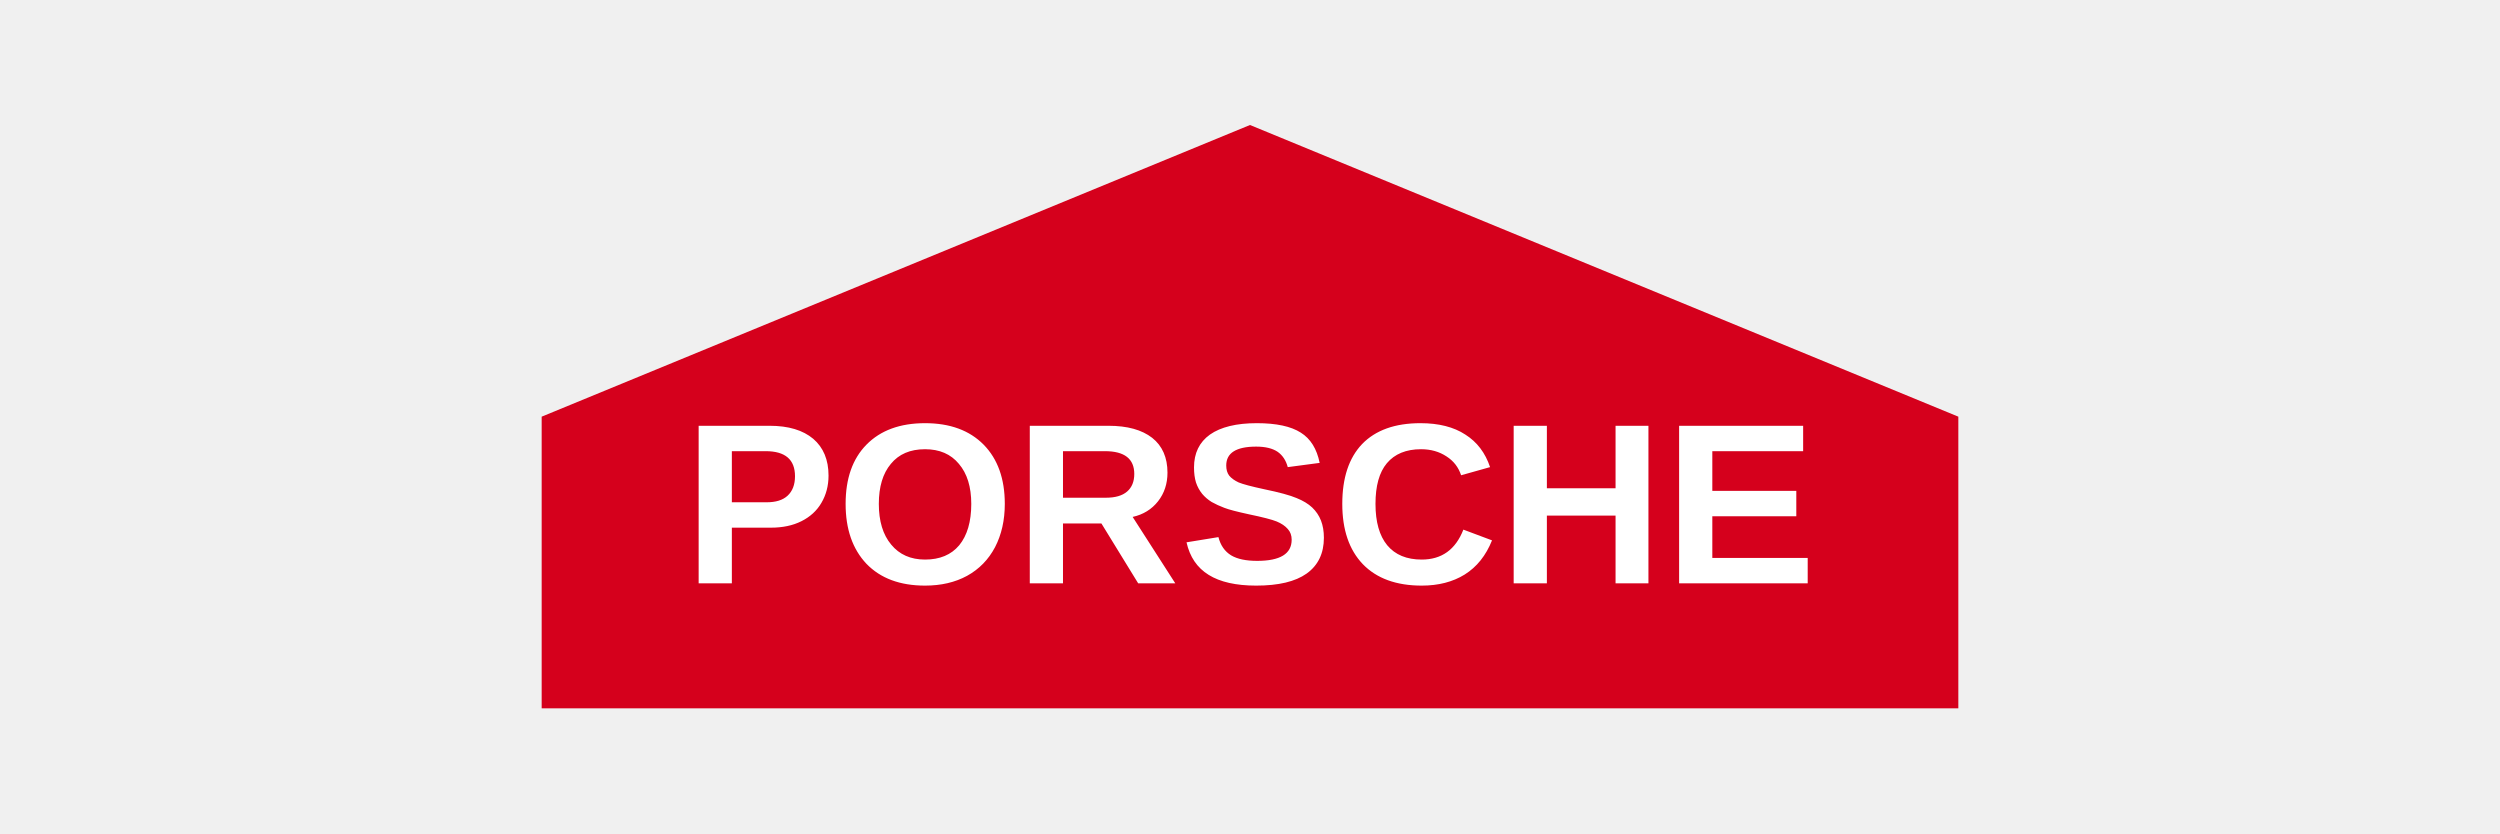
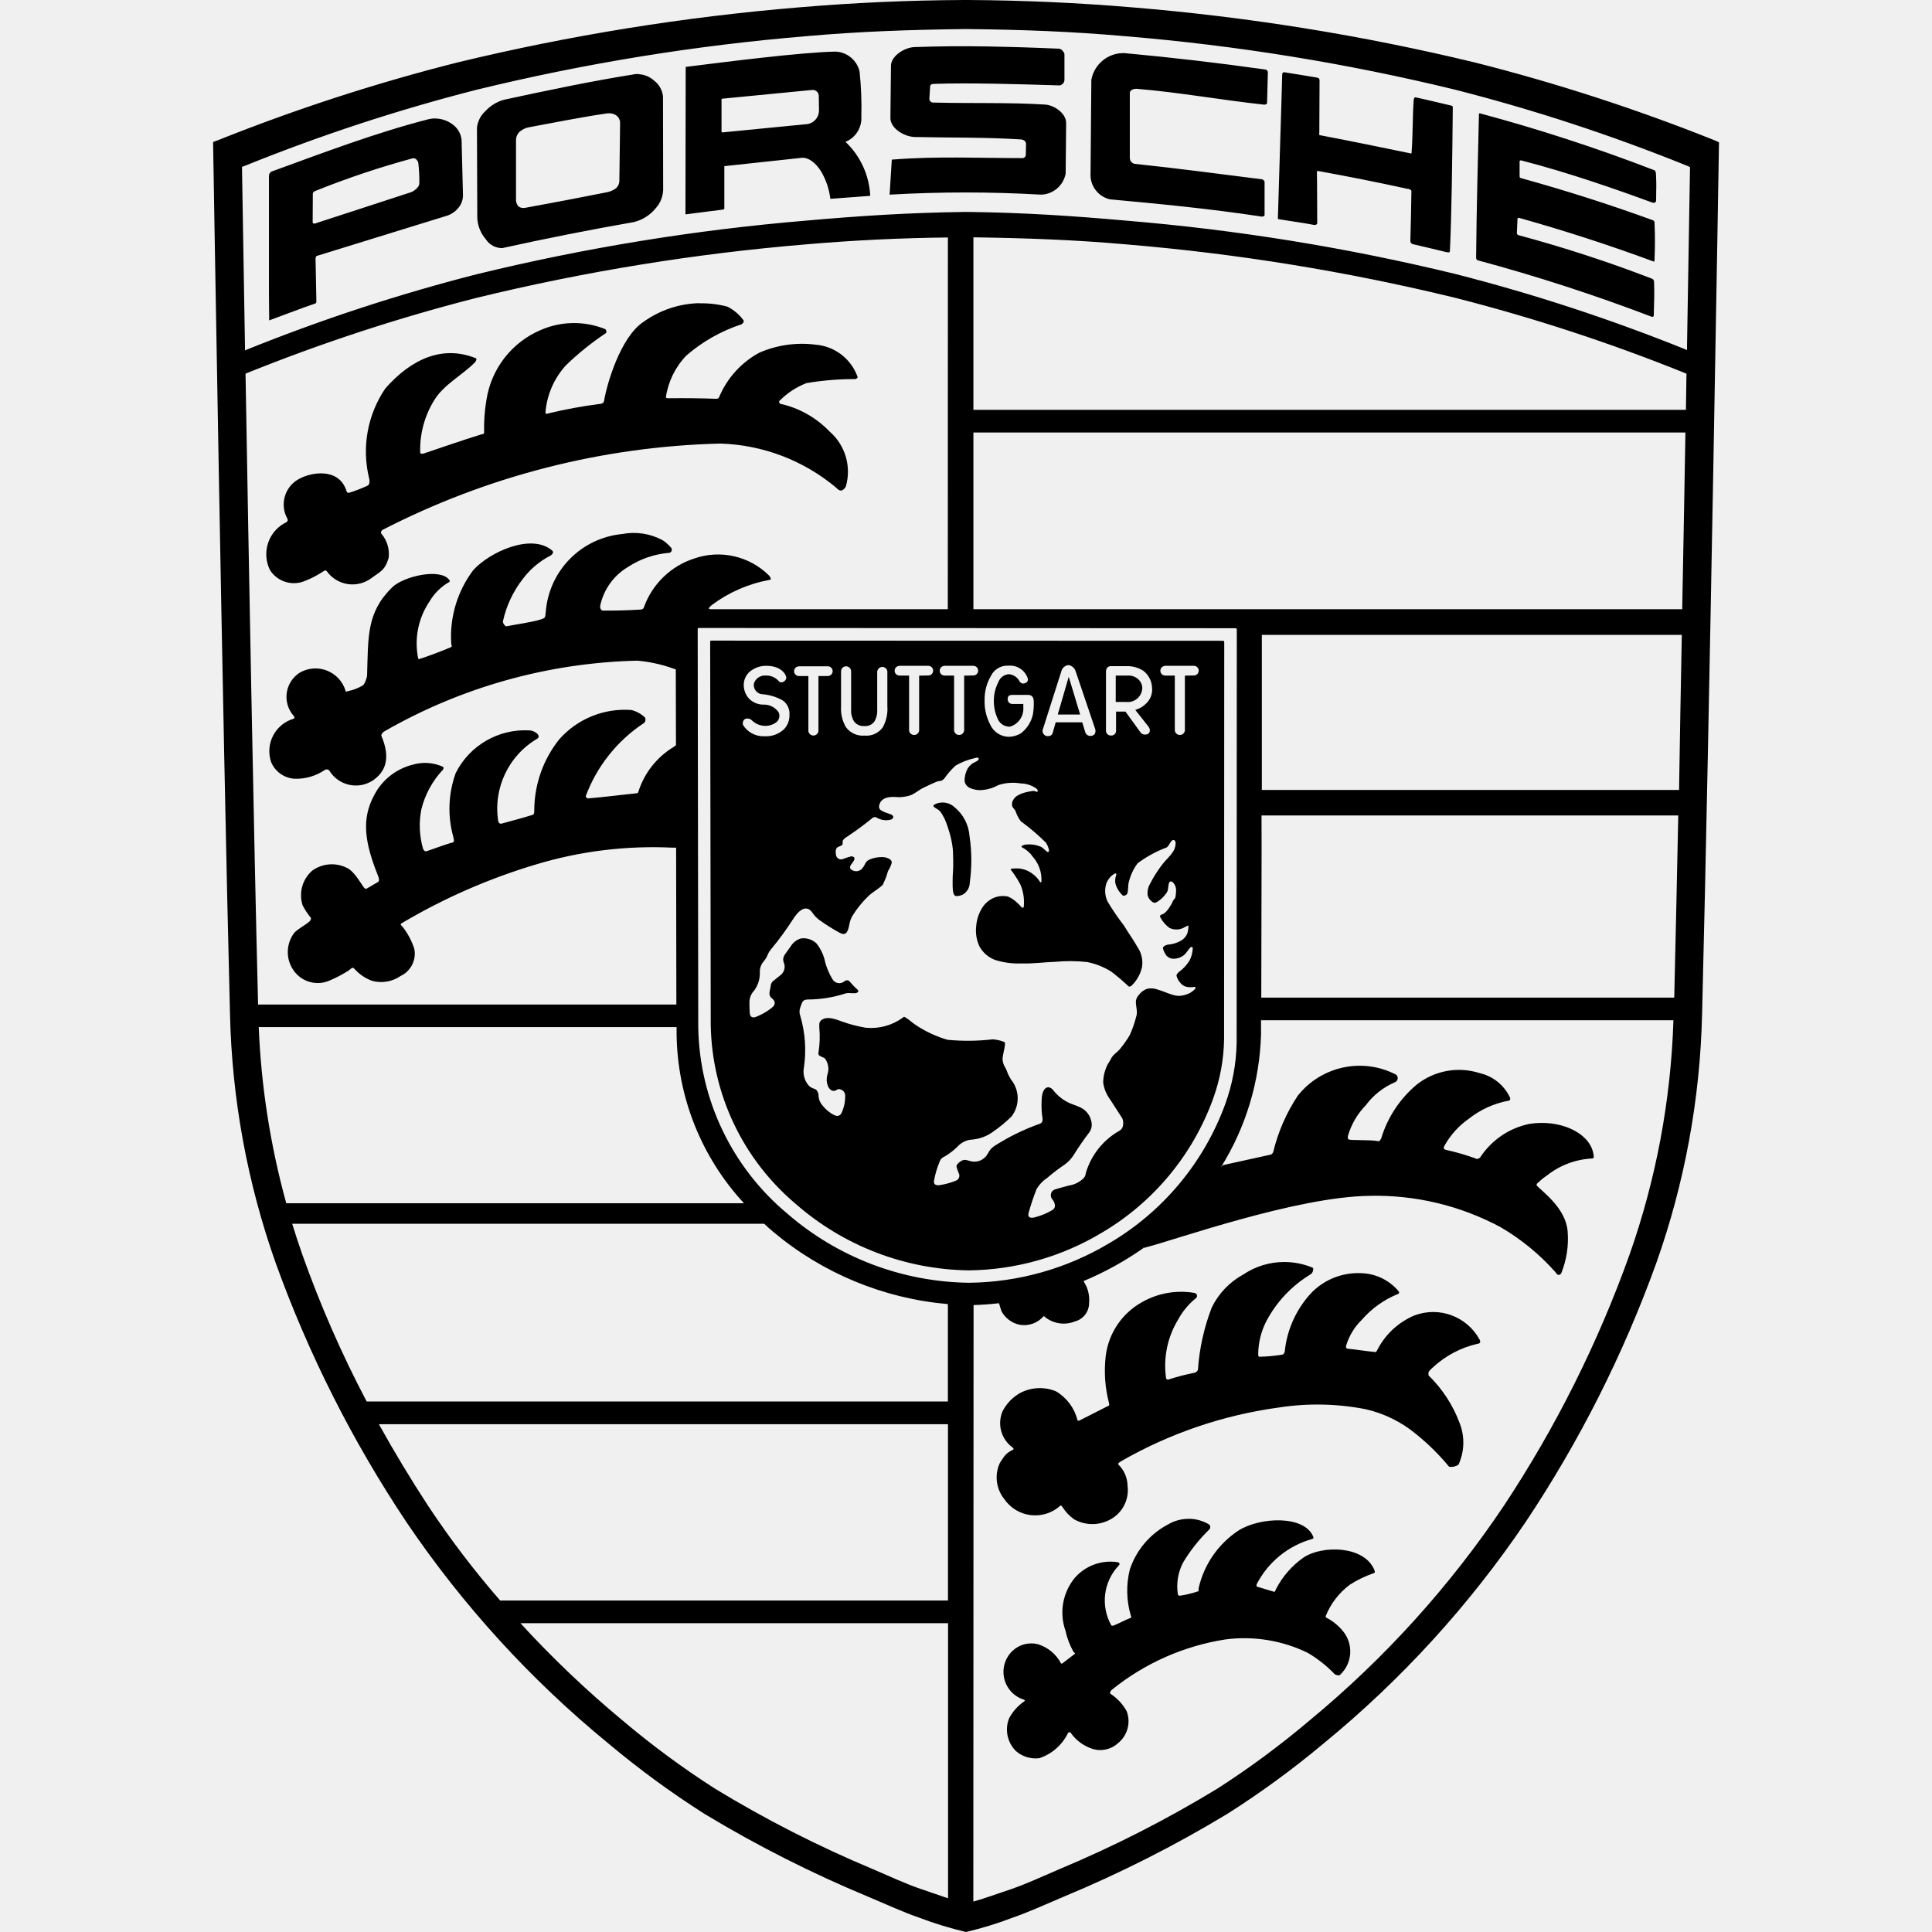
- <svg xmlns="http://www.w3.org/2000/svg" viewBox="0 0 120 40" fill="none">
-   <path fill="#D5001C" d="M60 6l34 14v14H26V20z" />
-   <text x="60" y="28" text-anchor="middle" fill="#fff" font-family="Arial,sans-serif" font-size="11" font-weight="700">PORSCHE</text>
+ <svg xmlns="http://www.w3.org/2000/svg" role="img" viewBox="0 0 24 24">
+   <path d="M11.972 0A25.68 25.68 0 0 0 9.93.091a27.858 27.858 0 0 0-4.248.685 23.565 23.565 0 0 0-2.975.966l-.06.022s.118 7.243.21 10.831a9.934 9.934 0 0 0 .569 3.098 14.899 14.899 0 0 0 1.622 3.214A12.884 12.884 0 0 0 7.56 21.66a11.234 11.234 0 0 0 1.192.873 15.214 15.214 0 0 0 2.038 1.031c.233.098.436.192.62.255A4.58 4.58 0 0 0 12 24a4.58 4.58 0 0 0 .59-.182c.182-.063.387-.156.62-.255a15.22 15.22 0 0 0 2.037-1.031 11.25 11.25 0 0 0 1.194-.873 12.88 12.88 0 0 0 2.511-2.752 14.889 14.889 0 0 0 1.622-3.214 9.934 9.934 0 0 0 .57-3.098c.091-3.588.21-10.827.21-10.827a.635.635 0 0 0-.057-.026 23.564 23.564 0 0 0-2.976-.966 27.856 27.856 0 0 0-4.248-.684A26.068 26.068 0 0 0 12.031 0zm0 .361h.057c.679.008 1.288.03 1.963.09a26.585 26.585 0 0 1 4.084.663 22.53 22.53 0 0 1 2.861.937.619.619 0 0 1 .057.025l-.038 2.274a.113.113 0 0 0-.019-.01 22.55 22.55 0 0 0-2.86-.937 26.61 26.61 0 0 0-4.085-.662c-.675-.06-1.281-.1-1.96-.108h-.058c-.679.009-1.29.048-1.965.108a26.608 26.608 0 0 0-4.084.665 22.547 22.547 0 0 0-2.861.938.116.116 0 0 0-.02.01l-.038-2.281.058-.022a22.527 22.527 0 0 1 2.86-.937A26.581 26.581 0 0 1 10.01.45c.675-.06 1.284-.08 1.963-.089zm.288.216a16.633 16.633 0 0 0-.902.008c-.121.005-.288.109-.29.23l-.007.648c-.002.132.172.236.305.239.462.01.87.002 1.318.03.033.003.062.023.062.056l-.003.13a.042.042 0 0 1-.045.046c-.521 0-1.066-.025-1.593.017-.028.002-.027-.005-.028.023l-.024.384-.002.03a16.318 16.318 0 0 1 1.882 0 .32.32 0 0 0 .305-.262l.006-.627c0-.129-.158-.224-.261-.23-.442-.028-.945-.013-1.394-.025a.046.046 0 0 1-.044-.05l.009-.145c0-.028.019-.036.047-.037.444-.016 1.107.005 1.562.019a.072.072 0 0 0 .06-.07V.674c0-.017-.032-.067-.063-.068V.605a33.113 33.113 0 0 0-.9-.028zm-1.88.064c-.423.008-1.341.125-1.862.19L8.515 2.64v.023l.47-.06a.014.014 0 0 0 .01-.006.014.014 0 0 0 .003-.01v-.523l.947-.102c.083-.015.18.046.256.169a.88.88 0 0 1 .114.339l.467-.035c.01 0 .03 0 .028-.01a.988.988 0 0 0-.307-.663.316.316 0 0 0 .197-.31 4.34 4.34 0 0 0-.022-.564.32.32 0 0 0-.3-.247zm3.59.019a.404.404 0 0 0-.413.332l-.01 1.195a.312.312 0 0 0 .24.289c.61.057 1.21.112 1.89.215.011 0 .032-.007.032-.017v-.416c0-.009-.02-.028-.027-.03-.454-.057-1.053-.137-1.589-.193a.076.076 0 0 1-.058-.07v-.812c0-.034.05-.052.084-.05.529.044 1.056.14 1.584.197.014.002.036-.007.037-.021l.01-.382a.037.037 0 0 0-.029-.033 36.382 36.382 0 0 0-1.75-.204zm1.98.237c-.012 0-.022.014-.022.025-.006.274-.045 1.457-.053 1.772v.027c.155.027.326.048.453.074.014.002.035-.008.035-.022-.002-.207 0-.448-.004-.636 0-.013.006-.014.02-.012a31.392 31.392 0 0 1 1.102.22c.008 0 .052.007.052.03-.003.217-.007.4-.013.617a.041.041 0 0 0 .027.04c.145.033.283.067.42.1.037.008.043.001.044-.012.022-.451.03-1.174.036-1.784 0-.008-.003-.02-.01-.022-.153-.035-.297-.072-.453-.105-.014-.003-.022.02-.023.035-.015.223-.009.43-.026.652 0 .008 0 .012-.009.01-.37-.076-.765-.158-1.132-.227-.01-.002-.006-.02-.005-.031l.003-.653a.033.033 0 0 0-.026-.03 23.196 23.196 0 0 0-.417-.068zM7.934.92a.303.303 0 0 0-.037 0c-.543.086-1.089.201-1.64.32a.5.5 0 0 0-.23.143.322.322 0 0 0-.102.205l.004 1.118a.434.434 0 0 0 .106.266.24.24 0 0 0 .204.11 38.518 38.518 0 0 1 1.633-.323.497.497 0 0 0 .268-.166.362.362 0 0 0 .098-.23L8.236 1.2a.28.28 0 0 0-.11-.198.303.303 0 0 0-.191-.08zm2.157.197a.076.076 0 0 1 .08.069l.003.189a.172.172 0 0 1-.14.166l-1.062.104-.009-.008V1.23l.009-.004 1.111-.108a.076.076 0 0 1 .008 0zm-2.52.29a.167.167 0 0 1 .078.022.117.117 0 0 1 .054.106l-.009.704a.125.125 0 0 1-.049.105.291.291 0 0 1-.12.047 61.16 61.16 0 0 1-.997.19.106.106 0 0 1-.088-.017.133.133 0 0 1-.03-.1v-.726a.143.143 0 0 1 .04-.097.243.243 0 0 1 .12-.06c.29-.054.67-.129.968-.172a.167.167 0 0 1 .033-.002zm10.81 0l-.001.001c-.008 0-.008.012-.008.019-.014.606-.03 1.167-.035 1.773 0 .013.006.03.018.033a22.245 22.245 0 0 1 2.158.7c.032.011.031-.013.031-.022.003-.138.01-.278.003-.416a.041.041 0 0 0-.025-.033 16.602 16.602 0 0 0-1.66-.541.028.028 0 0 1-.019-.026l.008-.18c0-.008.014-.01.022-.008a21.848 21.848 0 0 1 1.67.542c.01.003.01-.01.01-.019a5.121 5.121 0 0 0 0-.468.029.029 0 0 0-.02-.026 21.457 21.457 0 0 0-1.638-.523c-.008-.002-.018-.01-.018-.018v-.192c0-.008.013-.013.021-.01.564.144 1.184.36 1.615.519.038.014.06.008.06-.027 0-.157.006-.168-.002-.324-.002-.02-.004-.04-.022-.047a21.383 21.383 0 0 0-2.169-.707zm-12.97.064a.365.365 0 0 0-.084.009c-.65.166-1.303.414-1.956.652a.063.063 0 0 0-.03.052V3.65l.003.33s.471-.177.573-.21c.013-.004.013-.017.013-.031l-.01-.52c0-.015.002-.037.016-.04l1.625-.502a.306.306 0 0 0 .138-.101.237.237 0 0 0 .052-.156l-.017-.683a.272.272 0 0 0-.119-.197.365.365 0 0 0-.204-.068zm-.286.496c.036-.01.07.031.072.063a1.86 1.86 0 0 1 .012.25c-.001.045-.066.097-.11.11l-1.184.386c-.011.004-.031 0-.031-.012l.002-.358c0-.017.02-.031.036-.036a10.796 10.796 0 0 1 1.203-.403zm6.967.981c.653.01 1.246.03 1.9.088a26.591 26.591 0 0 1 4.083.663 22.501 22.501 0 0 1 2.861.937.107.107 0 0 1 .014.007 89.441 89.441 0 0 0-.007.448h-8.851zm-.317.002l-.001 4.618H8.827c-.043-.004-.015-.023.015-.052a1.71 1.71 0 0 1 .715-.312c.022-.002.028-.014-.003-.054a.898.898 0 0 0-.93-.212.985.985 0 0 0-.624.603.04.04 0 0 1-.04.031 6.734 6.734 0 0 1-.47.013c-.025 0-.037-.032-.035-.056a.737.737 0 0 1 .343-.484 1.1 1.1 0 0 1 .519-.178.04.04 0 0 0 .02-.063.515.515 0 0 0-.105-.093.758.758 0 0 0-.504-.077 1.053 1.053 0 0 0-.948.964c-.01.06.006.074-.053.094-.112.038-.322.064-.434.088-.02.003-.05-.043-.045-.063a1.309 1.309 0 0 1 .244-.522 1.006 1.006 0 0 1 .342-.291c.026-.013.05-.044.026-.064-.253-.22-.771.012-.98.241a1.37 1.37 0 0 0-.275.91c0 .016.014.041 0 .047a4.942 4.942 0 0 1-.4.15c-.012.003-.014-.028-.016-.04a.93.93 0 0 1 .147-.677.661.661 0 0 1 .244-.241c.01-.006.008-.018 0-.028-.115-.149-.569-.042-.708.094-.32.312-.297.615-.312 1.097-.001.023-.03.111-.056.123a.57.57 0 0 1-.184.07c-.021.006-.023.014-.028-.007a.39.39 0 0 0-.57-.222.356.356 0 0 0-.077.532c.015.017.02.034-.003.041a.42.42 0 0 0-.275.534.336.336 0 0 0 .296.21.628.628 0 0 0 .37-.108.043.043 0 0 1 .06.01.386.386 0 0 0 .531.124c.162-.107.234-.273.114-.559-.007-.016.02-.046.034-.054a6.615 6.615 0 0 1 3.144-.88 1.78 1.78 0 0 1 .456.101.094.094 0 0 1 .023.008l.002.941a.19.19 0 0 1-.034.025 1.005 1.005 0 0 0-.432.55c-.004.017-.006.021-.035.024-.193.019-.399.047-.591.062-.011.002-.032-.019-.028-.03a1.87 1.87 0 0 1 .725-.908.057.057 0 0 0 .01-.067.375.375 0 0 0-.168-.093 1.087 1.087 0 0 0-.895.362 1.418 1.418 0 0 0-.312.875c-.001.022.003.058-.019.065-.124.039-.261.074-.39.11-.015.004-.035-.011-.038-.027a1.006 1.006 0 0 1 .486-1.03c.051-.04-.038-.102-.102-.102a.963.963 0 0 0-.913.53 1.301 1.301 0 0 0-.03.793c.003.023.019.063-.006.069-.079.019-.265.09-.323.108-.021.007-.035-.003-.047-.03a1.041 1.041 0 0 1-.021-.488 1.102 1.102 0 0 1 .268-.493c.008-.01.011-.032 0-.037a.54.54 0 0 0-.378-.025.74.74 0 0 0-.477.38c-.159.297-.118.583.051 1.005.008.02.018.058 0 .07l-.137.08c-.017.013-.032.002-.044-.015-.055-.078-.124-.202-.21-.24a.415.415 0 0 0-.428.035.406.406 0 0 0-.12.431.875.875 0 0 0 .1.152c.01.014-.001.036-.013.047-.059.052-.14.09-.188.14a.395.395 0 0 0-.01.471.365.365 0 0 0 .45.123 1.624 1.624 0 0 0 .232-.122c.027-.018.045-.051.07-.025a.546.546 0 0 0 .224.153.427.427 0 0 0 .354-.062.305.305 0 0 0 .168-.338.875.875 0 0 0-.143-.27c-.033-.035-.035-.033 0-.054a7.435 7.435 0 0 1 1.66-.724 5.024 5.024 0 0 1 1.69-.207h.046l.003 1.949H3.206c-.054-2.133-.116-5.51-.156-7.836a.113.113 0 0 1 .014-.007 22.499 22.499 0 0 1 2.86-.937 26.59 26.59 0 0 1 4.084-.663 23.38 23.38 0 0 1 1.768-.086zm-3.088.816a1.237 1.237 0 0 0-.693.232c-.286.188-.456.773-.49.982a.044.044 0 0 1-.04.036 5.998 5.998 0 0 0-.676.125c-.007.001-.012-.01-.012-.017a.983.983 0 0 1 .258-.59 3.506 3.506 0 0 1 .493-.396c.013-.011.004-.045-.012-.051a1.035 1.035 0 0 0-.797.012 1.129 1.129 0 0 0-.675.867 2.062 2.062 0 0 0-.029.41c.002.017-.03.018-.045.023-.246.077-.504.167-.71.236-.01.004-.039.002-.039-.01a1.168 1.168 0 0 1 .175-.655c.12-.195.343-.305.505-.469.011-.012.028-.044.011-.051-.41-.165-.797.004-1.124.375a1.395 1.395 0 0 0-.2 1.124c.009.036 0 .075-.019.083a1.805 1.805 0 0 1-.23.089.025.025 0 0 1-.033-.02c-.093-.296-.44-.238-.597-.148a.361.361 0 0 0-.139.489.031.031 0 0 1-.01.044.442.442 0 0 0-.205.596.352.352 0 0 0 .428.137 1.208 1.208 0 0 0 .246-.129.027.027 0 0 1 .03.004.393.393 0 0 0 .566.08c.115-.082.16-.096.204-.244a.39.39 0 0 0-.09-.3c-.012-.01-.001-.04.013-.047A9.692 9.692 0 0 1 8.947 5.51a2.35 2.35 0 0 1 1.446.553.072.072 0 0 0 .062.031.098.098 0 0 0 .054-.056.66.66 0 0 0-.204-.678 1.21 1.21 0 0 0-.612-.344c-.012-.003-.02-.029-.01-.037a.968.968 0 0 1 .335-.22 3.587 3.587 0 0 1 .605-.05c.014-.001.035-.015.03-.028a.606.606 0 0 0-.527-.4 1.325 1.325 0 0 0-.693.1 1.118 1.118 0 0 0-.5.553.036.036 0 0 1-.032.02 12.139 12.139 0 0 0-.594-.007c-.014 0-.035 0-.035-.014a.943.943 0 0 1 .255-.517 1.989 1.989 0 0 1 .68-.386c.019-.006.04-.036.029-.051a.549.549 0 0 0-.201-.17 1.237 1.237 0 0 0-.347-.041zm3.405 1.607h8.845c-.012.686-.025 1.433-.04 2.195h-8.805zM8.681 7.801l6.666.003a.016.016 0 0 1 .017.013l-.002 5.138a2.354 2.354 0 0 1-.143.764 3.327 3.327 0 0 1-1.44 1.725 3.468 3.468 0 0 1-1.74.491 3.512 3.512 0 0 1-2.26-.86 3.078 3.078 0 0 1-1.105-2.31L8.667 7.82c0-.013.001-.019.014-.019zm6.994.086h5.217c-.012.645-.025 1.296-.034 1.926h-5.183V8.318zm-6.839.071c-.013 0-.014.005-.014.018l.007 4.753a2.97 2.97 0 0 0 1.054 2.225 3.333 3.333 0 0 0 2.153.827 3.284 3.284 0 0 0 1.66-.473 3.193 3.193 0 0 0 1.374-1.66 2.28 2.28 0 0 0 .136-.734l.002-4.94a.015.015 0 0 0-.016-.014zm4.436.304a.101.101 0 0 1 .001 0 .11.11 0 0 1 .087.071l.242.715a.079.079 0 0 1-.003.07.066.066 0 0 1-.054.024.065.065 0 0 1-.063-.044l-.038-.125h-.33l-.036.128c-.01.04-.04.044-.071.044a.063.063 0 0 1-.044-.028.057.057 0 0 1-.01-.052l.232-.728a.101.101 0 0 1 .087-.075zm-.763.007a.226.226 0 0 1 .023 0 .232.232 0 0 1 .235.157.046.046 0 0 1-.031.059.053.053 0 0 1-.07-.02.166.166 0 0 0-.132-.09.151.151 0 0 0-.133.1.498.498 0 0 0-.055.222.524.524 0 0 0 .046.228.159.159 0 0 0 .154.102.233.233 0 0 0 .166-.243v-.039h-.135a.057.057 0 0 1-.059-.063c0-.023.007-.05.059-.05h.192c.064 0 .073.048.073.09a.792.792 0 0 1-.011.152.399.399 0 0 1-.15.236.301.301 0 0 1-.15.043.257.257 0 0 1-.227-.145.618.618 0 0 1-.073-.31.577.577 0 0 1 .08-.304.226.226 0 0 1 .198-.125zm-2.988.002a.318.318 0 0 1 .004 0c.183.002.243.111.243.15 0 .035-.061.08-.095.039a.2.2 0 0 0-.157-.068.143.143 0 0 0-.15.096.114.114 0 0 0 .094.135.61.61 0 0 1 .267.08h-.001a.202.202 0 0 1 .081.18.247.247 0 0 1-.067.175.327.327 0 0 1-.247.088.297.297 0 0 1-.263-.14c-.004-.01-.01-.063.034-.078a.084.084 0 0 1 .082.026.239.239 0 0 0 .156.063.223.223 0 0 0 .148-.05.105.105 0 0 0 .024-.116.219.219 0 0 0-.193-.098.25.25 0 0 1-.172-.07.25.25 0 0 1-.069-.196.219.219 0 0 1 .1-.163.318.318 0 0 1 .181-.053zm1.649 0a.06.06 0 0 1 .001 0 .06.06 0 0 1 .006 0h.355a.06.06 0 1 1 0 .12l-.114.002v.682a.063.063 0 0 1-.125 0v-.683h-.116a.06.06 0 0 1-.007-.12zm.56 0a.06.06 0 0 1 .001 0 .06.06 0 0 1 .006 0h.354a.06.06 0 1 1 0 .12l-.114.002v.682a.063.063 0 0 1-.125 0v-.683h-.115a.06.06 0 0 1-.007-.12zm2.74 0a.06.06 0 0 1 .002 0 .06.06 0 0 1 .006 0h.353a.06.06 0 1 1 0 .12l-.112.002v.682a.063.063 0 0 1-.125 0v-.683h-.116a.06.06 0 0 1-.007-.12zm-.677.004a.063.063 0 0 1 .012 0h.19a.364.364 0 0 1 .208.058.278.278 0 0 1 .108.206.235.235 0 0 1-.071.198.305.305 0 0 1-.117.075l-.02.007.158.2a.086.086 0 0 1 .023.056c-.002.032-.023.05-.06.05a.066.066 0 0 1-.056-.027l-.187-.258h-.117v.23a.059.059 0 0 1-.063.067.06.06 0 0 1-.062-.067v-.726a.073.073 0 0 1 .016-.05.063.063 0 0 1 .038-.019zm-3.87.002a.06.06 0 0 1 .003 0h.357a.06.06 0 0 1 0 .121h-.116v.684a.063.063 0 0 1-.125 0v-.684h-.116a.06.06 0 0 1-.003-.12zm.583 0a.063.063 0 0 1 .002 0 .063.063 0 0 1 .065.064v.471a.258.258 0 0 0 .037.151.146.146 0 0 0 .127.056.138.138 0 0 0 .125-.056.265.265 0 0 0 .035-.15V8.34h.001a.063.063 0 0 1 .125 0v.432a.474.474 0 0 1-.056.262.25.25 0 0 1-.228.104.26.26 0 0 1-.23-.104.456.456 0 0 1-.061-.262V8.34a.063.063 0 0 1 .058-.063zm3.354.115v.328h.13a.18.18 0 0 0 .2-.174.15.15 0 0 0-.051-.109.178.178 0 0 0-.13-.045zm-.584.015l-.136.469h.278zm-1.14 1.005c.011 0 .021.002.022.011.002.018-.016.029-.042.042a.206.206 0 0 0-.094.08.31.31 0 0 0-.039.163.115.115 0 0 0 .063.079.298.298 0 0 0 .142.028.502.502 0 0 0 .215-.063.581.581 0 0 1 .276-.02.341.341 0 0 1 .194.063c.024.017.02.038.011.04-.014.005-.029-.012-.044-.01a.674.674 0 0 0-.142.03c-.06.027-.087.037-.116.09a.099.099 0 0 0-.007.073c.01.024.035.04.04.057a.446.446 0 0 0 .064.125.205.205 0 0 0 .03.023 2.668 2.668 0 0 1 .282.243.26.26 0 0 1 .04.093c.003.012-.007.03-.018.025a.255.255 0 0 1-.036-.029.178.178 0 0 0-.053-.039.368.368 0 0 0-.176-.025c-.027 0-.081.024-.05.036a.357.357 0 0 1 .132.116.43.43 0 0 1 .107.31c0 .006-.012.01-.015.006a.359.359 0 0 0-.102-.109.324.324 0 0 0-.21-.062c-.015.001-.06 0-.055.014a1.19 1.19 0 0 1 .123.191.562.562 0 0 1 .039.276c-.001.005-.02.01-.023.005a.61.61 0 0 0-.077-.076.349.349 0 0 0-.094-.06.29.29 0 0 0-.204.028.325.325 0 0 0-.13.132.492.492 0 0 0-.062.205.46.46 0 0 0 .042.257.368.368 0 0 0 .19.164.955.955 0 0 0 .334.044c.139.005.278-.016.417-.02a1.943 1.943 0 0 1 .396.003.88.88 0 0 1 .3.12 2.64 2.64 0 0 1 .215.183c.008.006.026-.003.035-.009a.462.462 0 0 0 .131-.233.346.346 0 0 0-.056-.246c-.047-.085-.116-.18-.17-.27a2.962 2.962 0 0 1-.202-.296.305.305 0 0 1-.017-.221.238.238 0 0 1 .107-.128c.011-.007.022.006.017.021a.184.184 0 0 0-.008.112.32.32 0 0 0 .089.14c.013.01.047-.005.055-.021.018-.043.007-.11.023-.154a.619.619 0 0 1 .108-.226 1.47 1.47 0 0 1 .36-.196c.033-.019.054-.105.091-.091.037.013.017.1-.011.142-.04.062-.087.1-.131.156a1.536 1.536 0 0 0-.157.247.222.222 0 0 0-.029.137.14.14 0 0 0 .073.094c.022.01.05-.01.07-.025a.385.385 0 0 0 .097-.103c.023-.038.01-.089.032-.128.006-.009.03-.007.037 0a.139.139 0 0 1 .044.084.393.393 0 0 1-.01.113c-.003.008-.024.027-.031.045a.244.244 0 0 1-.02.04c-.036.063-.078.116-.125.126-.01.001-.017.021-.01.03a.391.391 0 0 0 .113.132.198.198 0 0 0 .152.01c.027-.008.048-.027.079-.037.013-.004.005.004.005.017a.27.27 0 0 1-.015.086.19.19 0 0 1-.075.083.395.395 0 0 1-.166.05c-.027.005-.068.025-.058.051a.256.256 0 0 0 .042.085.122.122 0 0 0 .08.039.205.205 0 0 0 .125-.036c.04-.026.061-.074.096-.108.007-.006.026 0 .026.01a.36.36 0 0 1-.041.158.497.497 0 0 1-.128.138c-.015.013-.033.029-.033.049a.2.2 0 0 0 .044.084.134.134 0 0 0 .083.054.269.269 0 0 0 .1 0c.013 0 .01.023-.001.031a.253.253 0 0 1-.117.068.25.25 0 0 1-.128.008c-.081-.02-.134-.05-.214-.073a.23.23 0 0 0-.135-.009.227.227 0 0 0-.106.083.133.133 0 0 0-.03.064c-.006.063.025.13.005.192a1.415 1.415 0 0 1-.081.234 1.314 1.314 0 0 1-.115.165c-.04.054-.093.074-.12.133a.638.638 0 0 1-.038.063.515.515 0 0 0-.058.229.452.452 0 0 0 .085.209l.153.237a.149.149 0 0 1 .009.083.088.088 0 0 1-.044.07.893.893 0 0 0-.419.527l-.002.013v.004a.106.106 0 0 1-.021.042.334.334 0 0 1-.19.096c-.055.015-.11.029-.165.046a.077.077 0 0 0-.044.031.08.08 0 0 0 .009.097.137.137 0 0 1 .03.071.063.063 0 0 1-.013.042.108.108 0 0 1-.028.022.865.865 0 0 1-.216.087c-.05.011-.086-.002-.07-.059a3.075 3.075 0 0 1 .098-.293.42.42 0 0 1 .133-.14 2.289 2.289 0 0 1 .212-.162.411.411 0 0 0 .119-.126 3.299 3.299 0 0 1 .19-.275.163.163 0 0 0 .029-.129.246.246 0 0 0-.142-.185 1.052 1.052 0 0 0-.085-.034.534.534 0 0 1-.246-.175.09.09 0 0 0-.062-.04c-.063.002-.081.09-.083.138a1.17 1.17 0 0 0 .004.212.18.18 0 0 1 .004.072.055.055 0 0 1-.039.034 2.74 2.74 0 0 0-.565.279.24.24 0 0 0-.063.07l-.017.029a.187.187 0 0 1-.223.08.5.5 0 0 0-.044-.011.094.094 0 0 0-.064.017.162.162 0 0 0-.041.036.06.06 0 0 0-.01.019v.006a.057.057 0 0 0 0 .008.07.07 0 0 0 .004.017l.022.06a.066.066 0 0 1-.038.096.881.881 0 0 1-.203.055c-.04.005-.075-.01-.065-.057a1.1 1.1 0 0 1 .07-.237.094.094 0 0 1 .057-.06.79.79 0 0 0 .179-.14.266.266 0 0 1 .169-.073.512.512 0 0 0 .262-.1 1.73 1.73 0 0 0 .225-.186.37.37 0 0 0-.006-.46l-.02-.035c-.019-.03-.03-.073-.046-.104a.24.24 0 0 1-.039-.104c0-.068.027-.133.031-.201a.024.024 0 0 0-.016-.025.488.488 0 0 0-.137-.03 2.677 2.677 0 0 1-.56.006 1.423 1.423 0 0 1-.39-.18c-.053-.033-.085-.07-.139-.101-.014-.008-.015-.005-.028.006a.672.672 0 0 1-.459.125h-.002a1.766 1.766 0 0 1-.294-.077c-.073-.027-.19-.074-.26-.015-.029.025-.022.06-.022.093a1.244 1.244 0 0 1-.01.305.038.038 0 0 0 .003.032.044.044 0 0 0 .006.006.136.136 0 0 0 .036.02l.01.004c.028.01.033.023.05.058a.196.196 0 0 1 .016.062.159.159 0 0 1-.003.062.544.544 0 0 1-.009.039.207.207 0 0 0 .008.135.115.115 0 0 0 .042.053.073.073 0 0 0 .01.004.063.063 0 0 0 .01.003.068.068 0 0 0 .01 0h.01a.074.074 0 0 0 .02-.008l.004-.002a.05.05 0 0 1 .035-.012.046.046 0 0 1 .01.003.08.08 0 0 1 .063.074.484.484 0 0 1-.046.221.058.058 0 0 1-.077.03l-.018-.007a.445.445 0 0 1-.14-.117.19.19 0 0 1-.049-.112.12.12 0 0 0-.028-.082.09.09 0 0 0-.032-.016.144.144 0 0 1-.07-.046.268.268 0 0 1-.052-.219 1.5 1.5 0 0 0-.046-.64.149.149 0 0 1 .002-.108l.016-.043a.148.148 0 0 1 .007-.016.06.06 0 0 1 .042-.032.167.167 0 0 1 .029-.003 1.516 1.516 0 0 0 .45-.07.152.152 0 0 1 .062-.01.89.89 0 0 0 .073.002c.03 0 .06-.027.024-.05a.847.847 0 0 1-.084-.087.046.046 0 0 0-.052-.022.072.072 0 0 0-.01.005l-.009.005a.098.098 0 0 1-.152-.029.824.824 0 0 1-.087-.202.555.555 0 0 0-.109-.238.235.235 0 0 0-.19-.063.216.216 0 0 0-.13.098l-.063.088a.144.144 0 0 0-.031.067.107.107 0 0 0 0 .016.14.14 0 0 0 .008.032.133.133 0 0 1-.039.154l-.094.075a.087.087 0 0 0-.03.06.527.527 0 0 1-.012.06.13.13 0 0 0-.003.045.088.088 0 0 0 .002.012.081.081 0 0 0 .031.04.156.156 0 0 1 .013.012.074.074 0 0 1 .012.017.06.06 0 0 1-.012.07.219.219 0 0 1-.024.021.753.753 0 0 1-.19.108.098.098 0 0 1-.026.006c-.038.003-.05-.026-.052-.06-.003-.044-.003-.089-.003-.134a.207.207 0 0 1 .057-.137.36.36 0 0 0 .072-.225.197.197 0 0 1 .04-.13.305.305 0 0 0 .057-.09.257.257 0 0 1 .039-.066 3.861 3.861 0 0 0 .281-.384c.054-.086.155-.192.237-.073a.357.357 0 0 0 .078.084 2.395 2.395 0 0 0 .259.164c.094.053.109-.042.125-.121v-.003a.331.331 0 0 1 .038-.092 1.26 1.26 0 0 1 .202-.247c.043-.038.105-.076.15-.113.018-.016.023-.018.03-.04.009-.022.024-.05.034-.078.01-.027.015-.055.024-.076a.344.344 0 0 0 .044-.098v-.003a.023.023 0 0 0 0-.005v-.007l-.003-.007a.05.05 0 0 0-.021-.024.18.18 0 0 0-.102-.026h-.003a.384.384 0 0 0-.148.031.106.106 0 0 0-.054.054.226.226 0 0 1-.042.063.098.098 0 0 1-.13.006c-.024-.016-.014-.043 0-.063a.414.414 0 0 0 .035-.05.042.042 0 0 0 .005-.025v-.004l-.002-.005a.031.031 0 0 0-.005-.006.046.046 0 0 0-.045-.007.98.98 0 0 0-.083.027.064.064 0 0 1-.094-.047.174.174 0 0 1-.003-.055.055.055 0 0 1 .04-.05c.02-.006.05-.017.046-.042a.079.079 0 0 1 0-.023.052.052 0 0 1 .012-.024.14.14 0 0 1 .03-.025 3.869 3.869 0 0 0 .32-.234.05.05 0 0 1 .064-.01l.01.006a.223.223 0 0 0 .151.02.046.046 0 0 0 .041-.03.025.025 0 0 0 0-.005v-.005l-.002-.006-.003-.004a.071.071 0 0 0-.035-.021l-.058-.021a.269.269 0 0 1-.052-.025.053.053 0 0 1-.025-.059c.023-.113.147-.114.241-.105h.004a.505.505 0 0 0 .14-.022c.06-.021.106-.067.163-.094.057-.027.117-.057.176-.08.018-.006.033-.002.049-.009a.091.091 0 0 0 .035-.025.965.965 0 0 1 .142-.163.822.822 0 0 1 .236-.092.107.107 0 0 1 .03-.006zm-.425.557a.219.219 0 0 0-.105.026c-.009.005-.015.016-.008.024.018.021.049.03.07.05a.16.16 0 0 1 .035.046c.009.019.024.04.033.06a1.296 1.296 0 0 1 .045.123 1.227 1.227 0 0 1 .05.209c.01.057.007.117.01.175v.081c-.001.023-.001.047-.003.07a1.143 1.143 0 0 0-.004.098v.08c.002.07.013.12.044.12a.18.18 0 0 0 .084-.019.175.175 0 0 0 .085-.148 2.026 2.026 0 0 0-.003-.576.51.51 0 0 0-.188-.362.219.219 0 0 0-.144-.057zm3.96.161h5.177c-.017.825-.034 1.6-.05 2.263h-5.13l.004-1.862zm-.006 2.544h5.123a9.697 9.697 0 0 1-.545 2.911 14.495 14.495 0 0 1-1.56 3.118 12.45 12.45 0 0 1-2.415 2.669 10.809 10.809 0 0 1-1.147.848 14.592 14.592 0 0 1-1.96.999c-.224.096-.418.186-.596.247-.193.065-.358.125-.474.156v-.115l.003-7.295a3.552 3.552 0 0 0 .316-.023c.005.015.016.057.031.1a.333.333 0 0 0 .219.166.317.317 0 0 0 .306-.107.373.373 0 0 0 .388.067.235.235 0 0 0 .175-.227.43.43 0 0 0-.033-.208l-.036-.066a3.925 3.925 0 0 0 .744-.41l.02-.006c.373-.094 1.872-.631 2.791-.643a3.28 3.28 0 0 1 1.627.39 2.792 2.792 0 0 1 .682.56c.006.009.013.028.037.032a.036.036 0 0 0 .034-.022 1.139 1.139 0 0 0 .079-.516c-.02-.282-.3-.486-.383-.57-.003-.003-.01-.021.02-.041a.674.674 0 0 1 .105-.085.983.983 0 0 1 .562-.212c.03.003.02-.04.012-.076-.058-.25-.415-.412-.79-.354a.963.963 0 0 0-.613.417c-.007.011-.042.027-.056.013a2.926 2.926 0 0 0-.369-.107c-.045-.01-.021-.044-.019-.05a1.003 1.003 0 0 1 .304-.337 1.125 1.125 0 0 1 .494-.224c.022 0 .022-.03.016-.04a.55.55 0 0 0-.375-.302.844.844 0 0 0-.78.14 1.397 1.397 0 0 0-.445.673c-.014.02-.018.036-.036.032-.099-.02-.345-.007-.367-.022-.015-.007-.012-.03-.009-.045a.91.91 0 0 1 .222-.38.882.882 0 0 1 .364-.286.055.055 0 0 0 .01-.094.98.98 0 0 0-1.22.263 2.192 2.192 0 0 0-.304.696c-.002.009-.017.036-.036.036l-.508.112-.083.019-.022.023a3.29 3.29 0 0 0 .497-1.65zm-12.45.085h5.19v.09a3.145 3.145 0 0 0 .837 2.098H3.556a9.74 9.74 0 0 1-.342-2.188zm.415 2.443h5.863a2.566 2.566 0 0 0 .112.1 3.897 3.897 0 0 0 2.17.898v1.21h-7.22a13.789 13.789 0 0 1-.8-1.827 10.401 10.401 0 0 1-.125-.38zm10.584.29l-.01.012h-.002l-.002-.002a3.29 3.29 0 0 0 .015-.01zm1.738.185a.911.911 0 0 0-.507.155.934.934 0 0 0-.392.41 2.65 2.65 0 0 0-.172.775.063.063 0 0 1-.038.035 2.897 2.897 0 0 0-.335.087.026.026 0 0 1-.023-.02 1.105 1.105 0 0 1 .15-.727.886.886 0 0 1 .218-.263.037.037 0 0 0-.017-.068.98.98 0 0 0-.648.114.888.888 0 0 0-.452.667 1.589 1.589 0 0 0 .042.594c0 .006.006.027-.016.031-.076.037-.282.145-.355.18-.005.002-.019.005-.022-.006a.58.58 0 0 0-.268-.358.526.526 0 0 0-.446.022.548.548 0 0 0-.216.224.375.375 0 0 0 .127.455c.006.006.017.02 0 .025-.09.049-.092.06-.16.161a.428.428 0 0 0 .052.45.465.465 0 0 0 .7.082c.004-.003.018.005.025.02a.548.548 0 0 0 .143.151.463.463 0 0 0 .455 0 .413.413 0 0 0 .21-.415.378.378 0 0 0-.111-.262c-.013-.016 0-.024.034-.046a5.404 5.404 0 0 1 1.96-.666 3.121 3.121 0 0 1 1.076.022 1.504 1.504 0 0 1 .629.312 2.841 2.841 0 0 1 .406.402.164.164 0 0 0 .117-.025.66.66 0 0 0 .014-.517 1.604 1.604 0 0 0-.384-.59c-.003-.002-.003-.013-.003-.02-.004-.03.015-.045.052-.079a1.211 1.211 0 0 1 .562-.297c.027-.002.038-.022.02-.053a.656.656 0 0 0-.808-.298h-.001a.916.916 0 0 0-.454.416c-.006.011-.022.05-.037.038-.09-.008-.242-.032-.331-.04-.041-.002-.025-.039-.024-.045a.744.744 0 0 1 .194-.316 1.176 1.176 0 0 1 .444-.318.021.021 0 0 0 .016-.031.627.627 0 0 0-.465-.229.81.81 0 0 0-.617.238 1.255 1.255 0 0 0-.337.74c-.009.023-.02.035-.037.035a2 2 0 0 1-.278.025c-.015-.004-.014-.02-.014-.036a.91.91 0 0 1 .101-.406 1.491 1.491 0 0 1 .55-.582c.036-.025.038-.076.026-.082a.911.911 0 0 0-.355-.071zM4.707 17.692h7.069v2.19H6.213a11.237 11.237 0 0 1-.898-1.181 16.446 16.446 0 0 1-.609-1.01zm10.076 1.176a.497.497 0 0 0-.273.069.982.982 0 0 0-.475.56 1.09 1.09 0 0 0 .012.571c.003.007.012.024-.002.03-.078.03-.136.065-.213.096-.004 0-.024.005-.028-.005a.631.631 0 0 1 .088-.736c.017-.015.027-.035-.008-.047a.588.588 0 0 0-.531.193.677.677 0 0 0-.117.659.922.922 0 0 0 .099.261c.003.005.03.021.014.028l-.15.115c-.003.003-.014.008-.019 0a.486.486 0 0 0-.29-.238.341.341 0 0 0-.317.088.361.361 0 0 0 .147.602c.007.003.017.012.005.02a.587.587 0 0 0-.19.212.377.377 0 0 0 .085.406.37.37 0 0 0 .29.089.605.605 0 0 0 .357-.313c.002-.003.021-.017.031-.006a.531.531 0 0 0 .264.2.324.324 0 0 0 .323-.065.35.35 0 0 0 .111-.4.61.61 0 0 0-.201-.216c-.013-.01-.003-.035.023-.055a2.972 2.972 0 0 1 1.402-.62 1.801 1.801 0 0 1 1.025.166 1.547 1.547 0 0 1 .337.267c.013.007.05.02.063.008a.397.397 0 0 0 .035-.548.654.654 0 0 0-.206-.165.043.043 0 0 1-.007-.015.906.906 0 0 1 .301-.393 1.382 1.382 0 0 1 .295-.143c.022-.006.018-.02.007-.047-.128-.293-.635-.304-.874-.15a1.088 1.088 0 0 0-.346.396c-.005.01-.012.04-.025.031l-.213-.064c-.004 0-.004-.024-.002-.028a1.115 1.115 0 0 1 .696-.565c.015-.006.01-.02.007-.028-.11-.268-.661-.245-.93-.074a1.167 1.167 0 0 0-.493.714c-.003.02.006.037-.007.04a1.239 1.239 0 0 1-.23.055.024.024 0 0 1-.022-.023.642.642 0 0 1 .067-.392 2 2 0 0 1 .324-.408.043.043 0 0 0-.003-.063.497.497 0 0 0-.236-.07zm-3.006 1.296v3.417c-.098-.032-.214-.074-.342-.117-.178-.06-.373-.151-.597-.247a14.587 14.587 0 0 1-1.96-1 10.816 10.816 0 0 1-1.147-.847 12.861 12.861 0 0 1-1.266-1.206h5.31z" />
</svg>
